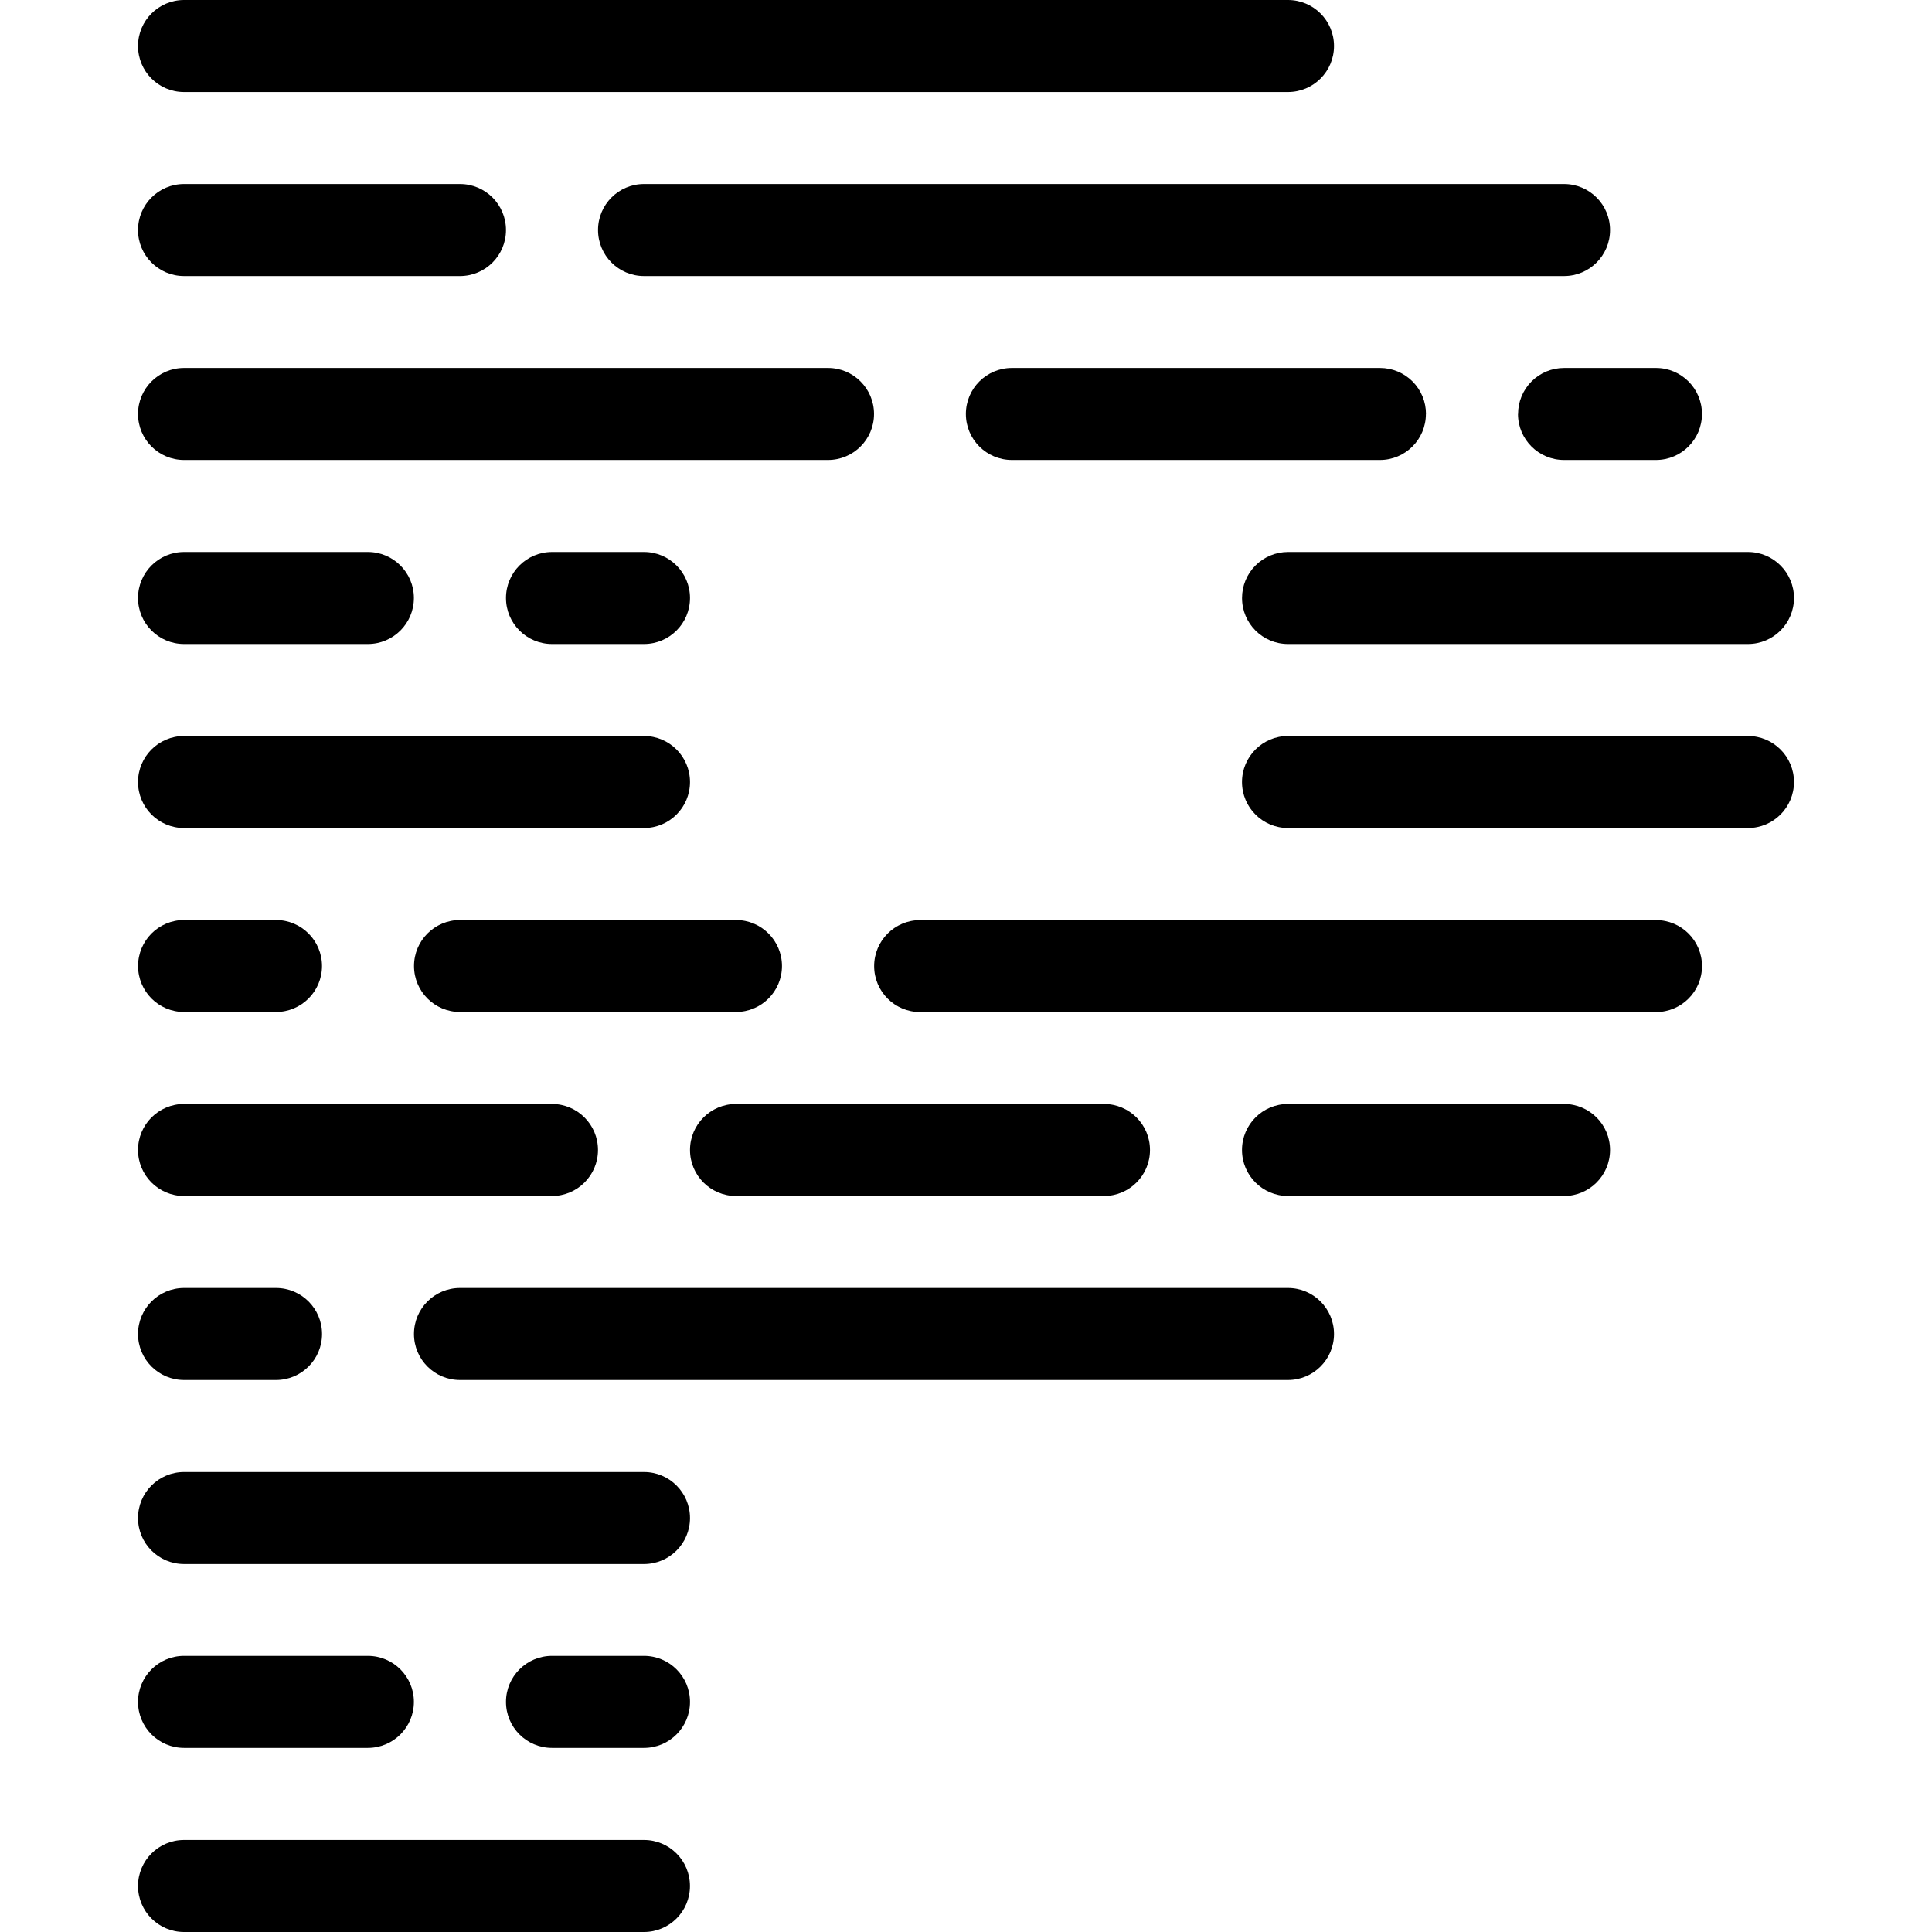
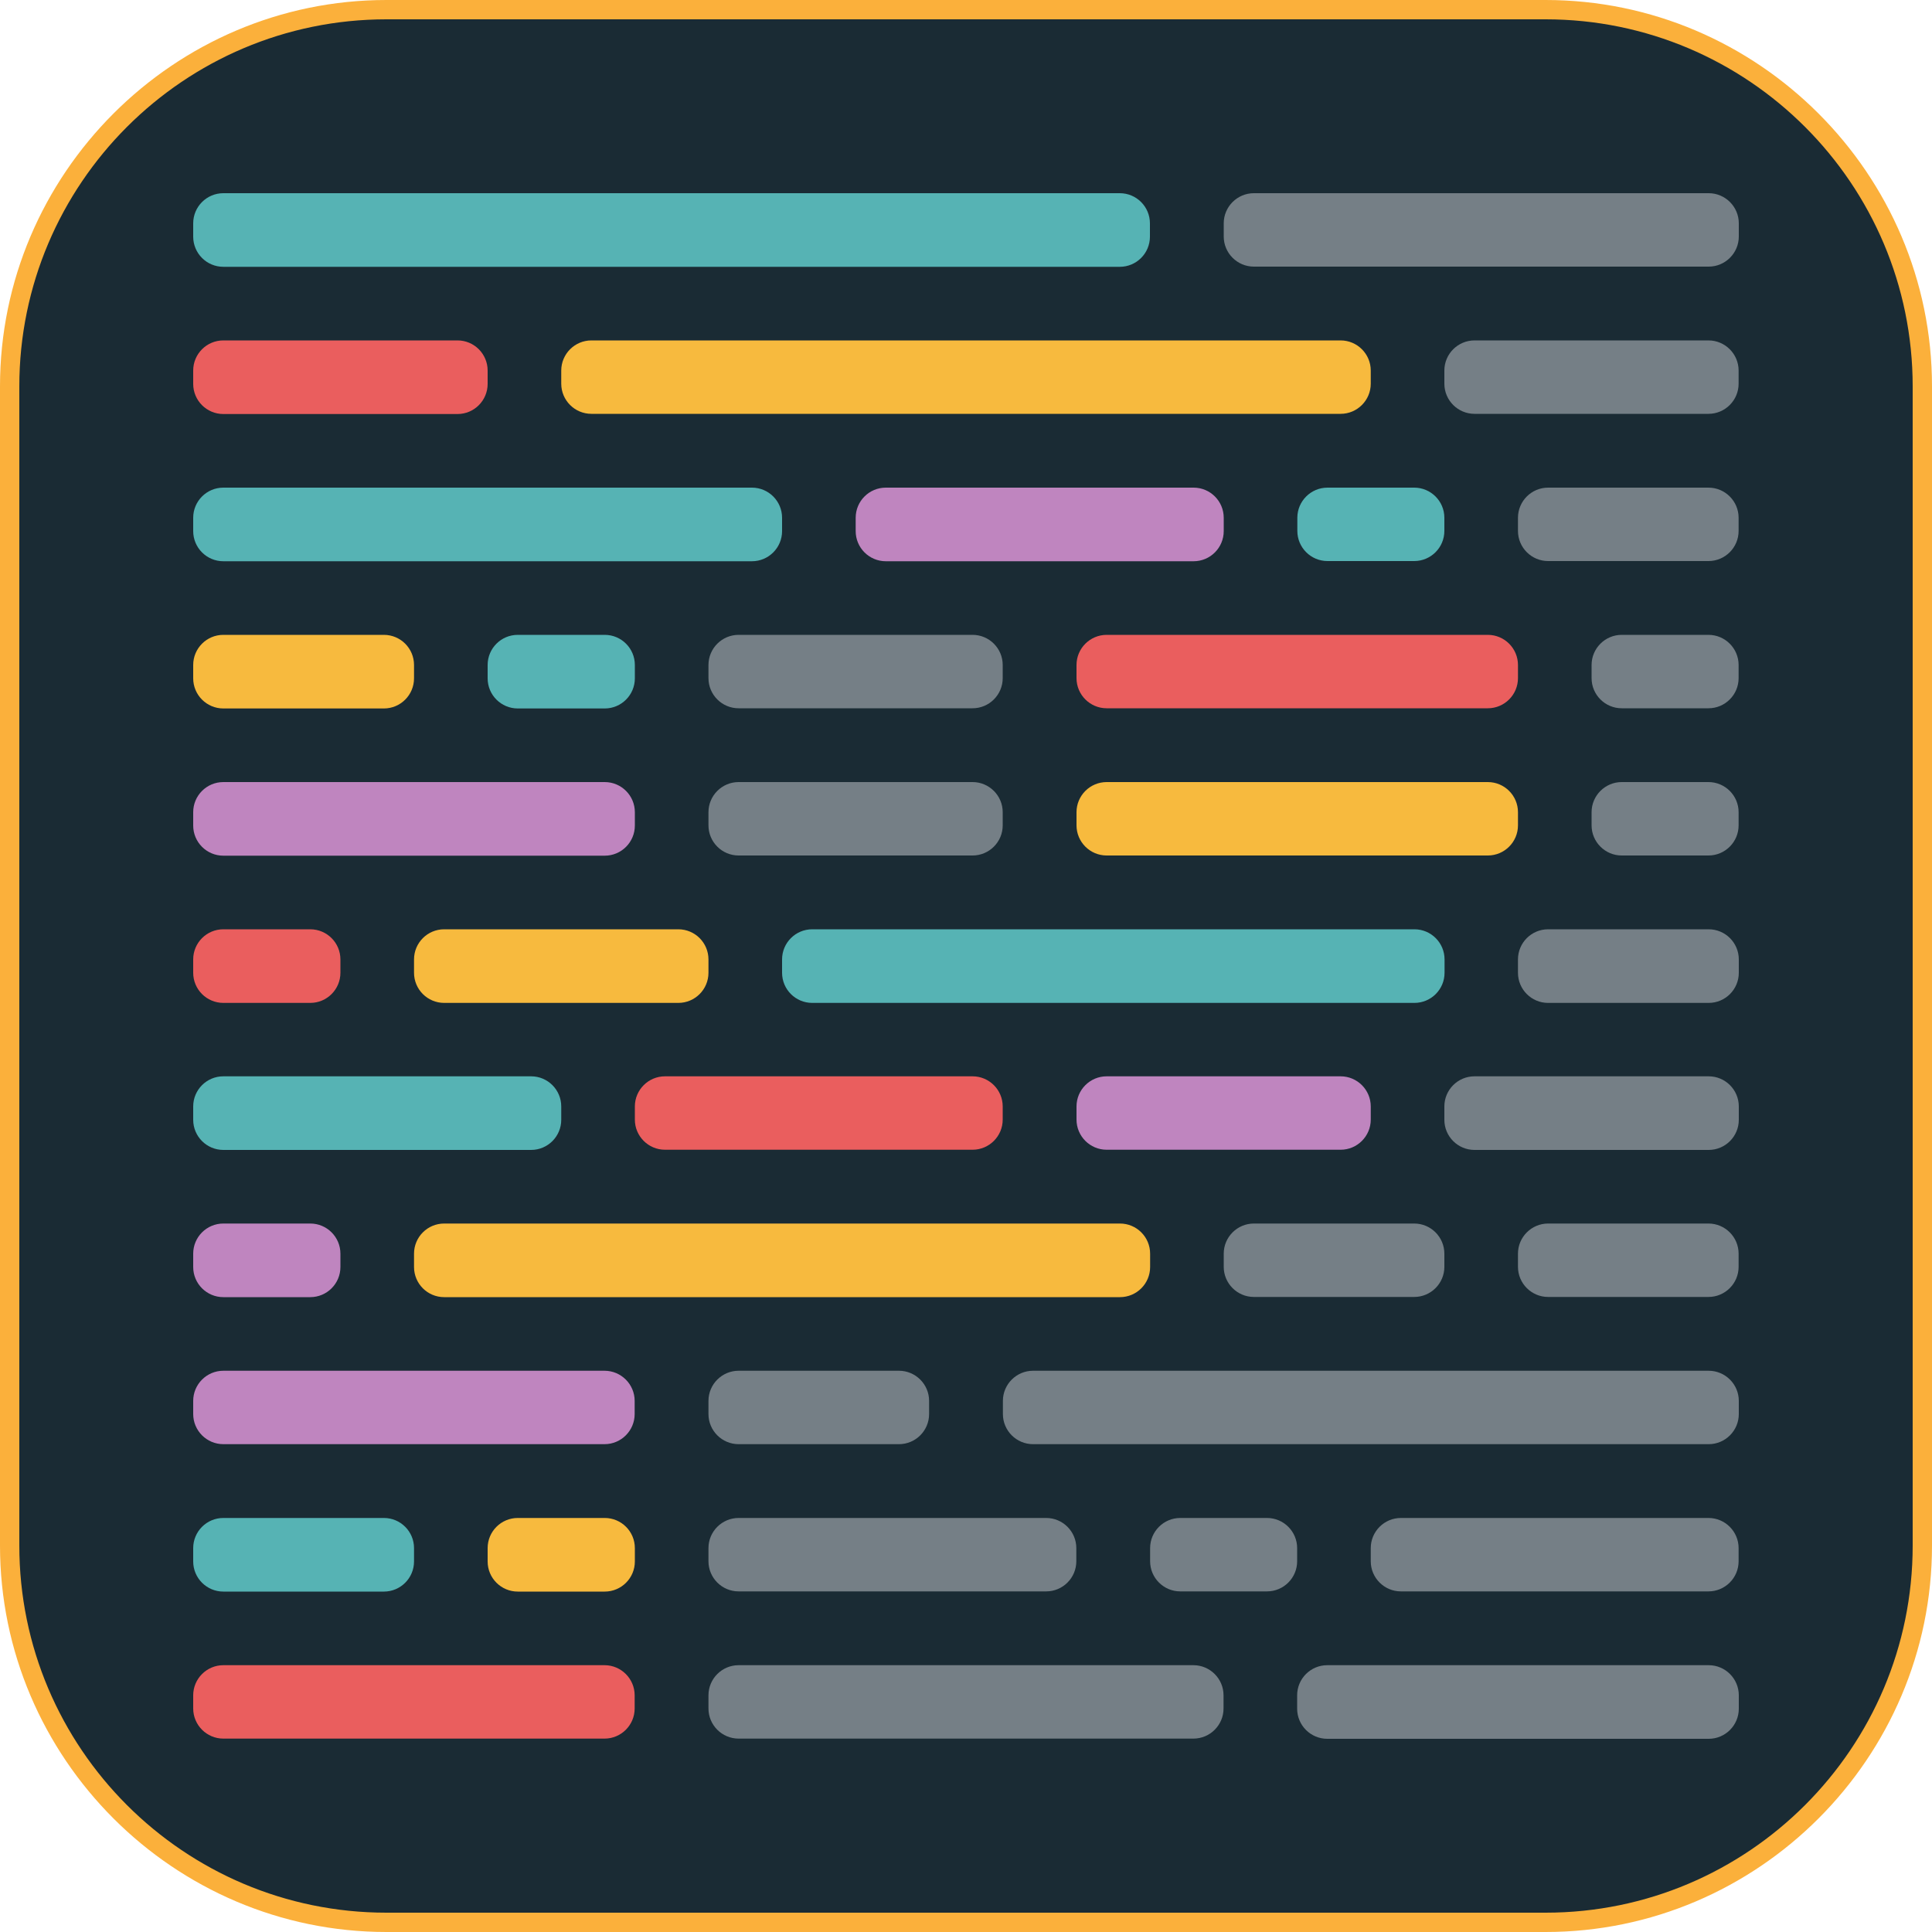
- <svg xmlns="http://www.w3.org/2000/svg" role="img" viewBox="0 0 24 24">
-   <path d="M8.571 23.429A.571.571 0 0 1 8 24H2.286a.571.571 0 0 1 0-1.143H8c.316 0 .571.256.571.572zM8 20.57H6.857a.571.571 0 0 0 0 1.143H8a.571.571 0 0 0 0-1.143zm-5.714 1.143H4.57a.571.571 0 0 0 0-1.143H2.286a.571.571 0 0 0 0 1.143zM8 18.286H2.286a.571.571 0 0 0 0 1.143H8a.571.571 0 0 0 0-1.143zM16 16H5.714a.571.571 0 0 0 0 1.143H16A.571.571 0 0 0 16 16zM2.286 17.143h1.143a.571.571 0 0 0 0-1.143H2.286a.571.571 0 0 0 0 1.143zm17.143-3.429H16a.571.571 0 0 0 0 1.143h3.429a.571.571 0 0 0 0-1.143zM9.143 14.857h4.571a.571.571 0 0 0 0-1.143H9.143a.571.571 0 0 0 0 1.143zm-6.857 0h4.571a.571.571 0 0 0 0-1.143H2.286a.571.571 0 0 0 0 1.143zM20.57 11.43H11.43a.571.571 0 0 0 0 1.142h9.142a.571.571 0 0 0 0-1.142zM9.714 12a.571.571 0 0 0-.571-.571H5.714a.571.571 0 0 0 0 1.142h3.429A.571.571 0 0 0 9.714 12zm-7.428.571h1.143a.571.571 0 0 0 0-1.142H2.286a.571.571 0 0 0 0 1.142zm19.428-3.428H16a.571.571 0 0 0 0 1.143h5.714a.571.571 0 0 0 0-1.143zM2.286 10.286H8a.571.571 0 0 0 0-1.143H2.286a.571.571 0 0 0 0 1.143zm13.143-2.857c0 .315.255.571.571.571h5.714a.571.571 0 0 0 0-1.143H16a.571.571 0 0 0-.571.572zm-8.572-.572a.571.571 0 0 0 0 1.143H8a.571.571 0 0 0 0-1.143H6.857zM2.286 8H4.57a.571.571 0 0 0 0-1.143H2.286a.571.571 0 0 0 0 1.143zm16.571-2.857c0 .315.256.571.572.571h1.142a.571.571 0 0 0 0-1.143H19.43a.571.571 0 0 0-.572.572zm-1.143 0a.571.571 0 0 0-.571-.572H12.57a.571.571 0 0 0 0 1.143h4.572a.571.571 0 0 0 .571-.571zm-15.428.571h8a.571.571 0 0 0 0-1.143h-8a.571.571 0 0 0 0 1.143zm5.143-2.857c0 .316.255.572.571.572h11.429a.571.571 0 0 0 0-1.143H8a.571.571 0 0 0-.571.571zm-5.143.572h3.428a.571.571 0 0 0 0-1.143H2.286a.571.571 0 0 0 0 1.143zm0-2.286H16A.571.571 0 0 0 16 0H2.286a.571.571 0 0 0 0 1.143z" />
+ <svg xmlns="http://www.w3.org/2000/svg" id="Layer_1" data-name="Layer 1" viewBox="0 0 100 100">
+   <defs>
+     <style>
+       .cls-1 {
+         fill: #56b3b4;
+       }
+ 
+       .cls-1, .cls-2, .cls-3, .cls-4, .cls-5, .cls-6, .cls-7 {
+         stroke-width: 0px;
+       }
+ 
+       .cls-2 {
+         fill: #ea5e5e;
+       }
+ 
+       .cls-3 {
+         fill: #f7ba3e;
+       }
+ 
+       .cls-4 {
+         fill: #bf85bf;
+       }
+ 
+       .cls-5 {
+         fill: #1a2b34;
+       }
+ 
+       .cls-6 {
+         fill: #d0d4d8;
+         isolation: isolate;
+         opacity: .5;
+       }
+ 
+       .cls-7 {
+         fill: #fbb03b;
+       }
+     </style>
+   </defs>
+   <g>
+     <rect class="cls-5" x=".5" y=".5" width="99" height="99" rx="19.5" ry="19.5" />
+     <path class="cls-7" d="M80,1c10.48,0,19,8.52,19,19v60c0,10.48-8.52,19-19,19H20c-10.48,0-19-8.52-19-19V20C1,9.52,9.52,1,20,1h60M80,0H20C9,0,0,9,0,20v60c0,11,9,20,20,20h60c11,0,20-9,20-20V20c0-11-9-20-20-20h0Z" />
+   </g>
+   <g>
+     <path class="cls-1" d="M68.71,25.24h4.49c.86,0,1.56.7,1.56,1.56v.68c0,.86-.7,1.56-1.56,1.56h-4.49c-.86,0-1.56-.7-1.56-1.56v-.68c0-.86.7-1.56,1.56-1.56Z" />
+     <path class="cls-2" d="M11.56,86.19h19.73c.86,0,1.56.7,1.56,1.56v.68c0,.86-.7,1.56-1.56,1.56H11.56c-.86,0-1.56-.7-1.56-1.56v-.68c0-.86.7-1.56,1.56-1.56Z" />
+     <path class="cls-4" d="M57.28,55.71h12.11c.86,0,1.56.7,1.56,1.56v.68c0,.86-.7,1.56-1.56,1.56h-12.11c-.86,0-1.56-.7-1.56-1.56v-.68c0-.86.7-1.56,1.56-1.56Z" />
+     <path class="cls-2" d="M34.42,55.71h15.92c.86,0,1.56.7,1.56,1.56v.68c0,.86-.7,1.56-1.56,1.56h-15.92c-.86,0-1.56-.7-1.56-1.56v-.68c0-.86.7-1.56,1.56-1.56Z" />
+     <rect class="cls-1" x="10" y="55.71" width="19.05" height="3.81" rx="1.56" ry="1.56" />
+     <path class="cls-4" d="M11.56,70.95h19.73c.86,0,1.56.7,1.56,1.56v.68c0,.86-.7,1.56-1.56,1.56H11.56c-.86,0-1.56-.7-1.56-1.56v-.68c0-.86.7-1.56,1.56-1.56Z" />
+     <rect class="cls-4" x="10" y="40.48" width="22.86" height="3.81" rx="1.56" ry="1.56" />
+     <path class="cls-3" d="M30.61,17.62h38.78c.86,0,1.56.7,1.56,1.56v.68c0,.86-.7,1.56-1.56,1.56H30.61c-.86,0-1.56-.7-1.56-1.56v-.68c0-.86.7-1.56,1.56-1.56Z" />
+     <rect class="cls-2" x="10" y="17.62" width="15.24" height="3.81" rx="1.56" ry="1.56" />
+     <rect class="cls-3" x="25.24" y="78.57" width="7.62" height="3.81" rx="1.56" ry="1.56" />
+     <rect class="cls-1" x="25.24" y="32.86" width="7.62" height="3.81" rx="1.56" ry="1.56" />
+     <rect class="cls-1" x="10" y="78.57" width="11.43" height="3.81" rx="1.56" ry="1.56" />
+     <rect class="cls-3" x="10" y="32.86" width="11.43" height="3.81" rx="1.56" ry="1.56" />
+     <path class="cls-6" d="M61.09,78.57h4.49c.86,0,1.56.7,1.56,1.56v.68c0,.86-.7,1.56-1.56,1.56h-4.49c-.86,0-1.56-.7-1.56-1.56v-.68c0-.86.7-1.56,1.56-1.56Z" />
+     <path class="cls-6" d="M38.23,78.57h15.92c.86,0,1.56.7,1.56,1.56v.68c0,.86-.7,1.56-1.56,1.56h-15.92c-.86,0-1.56-.7-1.56-1.56v-.68c0-.86.7-1.56,1.56-1.56Z" />
+     <path class="cls-6" d="M72.51,78.57h15.92c.86,0,1.56.7,1.56,1.56v.68c0,.86-.7,1.56-1.56,1.56h-15.92c-.86,0-1.56-.7-1.56-1.56v-.68c0-.86.7-1.56,1.56-1.56Z" />
+     <rect class="cls-1" x="40.48" y="48.1" width="34.29" height="3.81" rx="1.56" ry="1.56" />
+     <rect class="cls-3" x="21.43" y="48.1" width="15.24" height="3.81" rx="1.56" ry="1.56" />
+     <rect class="cls-2" x="10" y="48.1" width="7.62" height="3.81" rx="1.56" ry="1.56" />
+     <rect class="cls-4" x="44.29" y="25.24" width="19.05" height="3.81" rx="1.56" ry="1.56" />
+     <rect class="cls-1" x="10" y="25.24" width="30.48" height="3.81" rx="1.56" ry="1.56" />
+     <rect class="cls-3" x="21.43" y="63.33" width="38.1" height="3.81" rx="1.56" ry="1.56" />
+     <rect class="cls-4" x="10" y="63.33" width="7.62" height="3.81" rx="1.56" ry="1.56" />
+     <path class="cls-2" d="M57.28,32.86h19.73c.86,0,1.56.7,1.56,1.56v.68c0,.86-.7,1.56-1.56,1.56h-19.73c-.86,0-1.56-.7-1.56-1.56v-.68c0-.86.7-1.56,1.56-1.56Z" />
+     <path class="cls-3" d="M57.28,40.48h19.73c.86,0,1.56.7,1.56,1.56v.68c0,.86-.7,1.56-1.56,1.56h-19.73c-.86,0-1.56-.7-1.56-1.56v-.68c0-.86.7-1.56,1.56-1.56Z" />
+     <rect class="cls-1" x="10" y="10" width="49.52" height="3.81" rx="1.56" ry="1.56" />
+     <path class="cls-6" d="M64.9,10h23.54c.86,0,1.56.7,1.56,1.56v.68c0,.86-.7,1.56-1.56,1.56h-23.54c-.86,0-1.56-.7-1.56-1.56v-.68c0-.86.7-1.56,1.56-1.56Z" />
+     <path class="cls-6" d="M64.9,63.33h8.3c.86,0,1.56.7,1.56,1.56v.68c0,.86-.7,1.56-1.56,1.56h-8.3c-.86,0-1.56-.7-1.56-1.56v-.68c0-.86.7-1.56,1.56-1.56Z" />
+     <path class="cls-6" d="M80.13,63.33h8.3c.86,0,1.56.7,1.56,1.56v.68c0,.86-.7,1.56-1.56,1.56h-8.3c-.86,0-1.56-.7-1.56-1.56v-.68c0-.86.7-1.56,1.56-1.56Z" />
+     <rect class="cls-6" x="74.76" y="55.71" width="15.24" height="3.81" rx="1.56" ry="1.56" />
+     <path class="cls-6" d="M76.32,17.62h12.11c.86,0,1.56.7,1.56,1.56v.68c0,.86-.7,1.56-1.56,1.56h-12.11c-.86,0-1.56-.7-1.56-1.56v-.68c0-.86.7-1.56,1.56-1.56Z" />
+     <rect class="cls-6" x="78.57" y="48.1" width="11.43" height="3.81" rx="1.56" ry="1.56" />
+     <path class="cls-6" d="M80.13,25.24h8.3c.86,0,1.56.7,1.56,1.56v.68c0,.86-.7,1.56-1.56,1.56h-8.3c-.86,0-1.56-.7-1.56-1.56v-.68c0-.86.7-1.56,1.56-1.56Z" />
+     <path class="cls-6" d="M83.94,32.86h4.49c.86,0,1.56.7,1.56,1.56v.68c0,.86-.7,1.56-1.56,1.56h-4.49c-.86,0-1.56-.7-1.56-1.56v-.68c0-.86.7-1.56,1.56-1.56Z" />
+     <path class="cls-6" d="M83.94,40.48h4.49c.86,0,1.56.7,1.56,1.56v.68c0,.86-.7,1.56-1.56,1.56h-4.49c-.86,0-1.56-.7-1.56-1.56v-.68c0-.86.7-1.56,1.56-1.56Z" />
+     <path class="cls-6" d="M53.47,70.95h34.97c.86,0,1.56.7,1.56,1.56v.68c0,.86-.7,1.56-1.56,1.56h-34.97c-.86,0-1.56-.7-1.56-1.56v-.68c0-.86.7-1.56,1.56-1.56Z" />
+     <path class="cls-6" d="M38.23,70.95h8.3c.86,0,1.56.7,1.56,1.56v.68c0,.86-.7,1.56-1.56,1.56h-8.3c-.86,0-1.56-.7-1.56-1.56v-.68c0-.86.7-1.56,1.56-1.56Z" />
+     <rect class="cls-6" x="67.14" y="86.19" width="22.86" height="3.81" rx="1.56" ry="1.56" />
+     <path class="cls-6" d="M38.23,86.19h23.54c.86,0,1.56.7,1.56,1.56v.68c0,.86-.7,1.56-1.56,1.56h-23.54c-.86,0-1.56-.7-1.56-1.56v-.68c0-.86.7-1.56,1.56-1.56Z" />
+     <path class="cls-6" d="M38.23,32.86h12.11c.86,0,1.56.7,1.56,1.56v.68c0,.86-.7,1.56-1.56,1.56h-12.11c-.86,0-1.56-.7-1.56-1.56v-.68c0-.86.7-1.56,1.56-1.56Z" />
+     <path class="cls-6" d="M38.23,40.48h12.11c.86,0,1.56.7,1.56,1.56v.68c0,.86-.7,1.56-1.56,1.56h-12.11c-.86,0-1.56-.7-1.56-1.56v-.68c0-.86.7-1.56,1.56-1.56Z" />
+   </g>
</svg>
